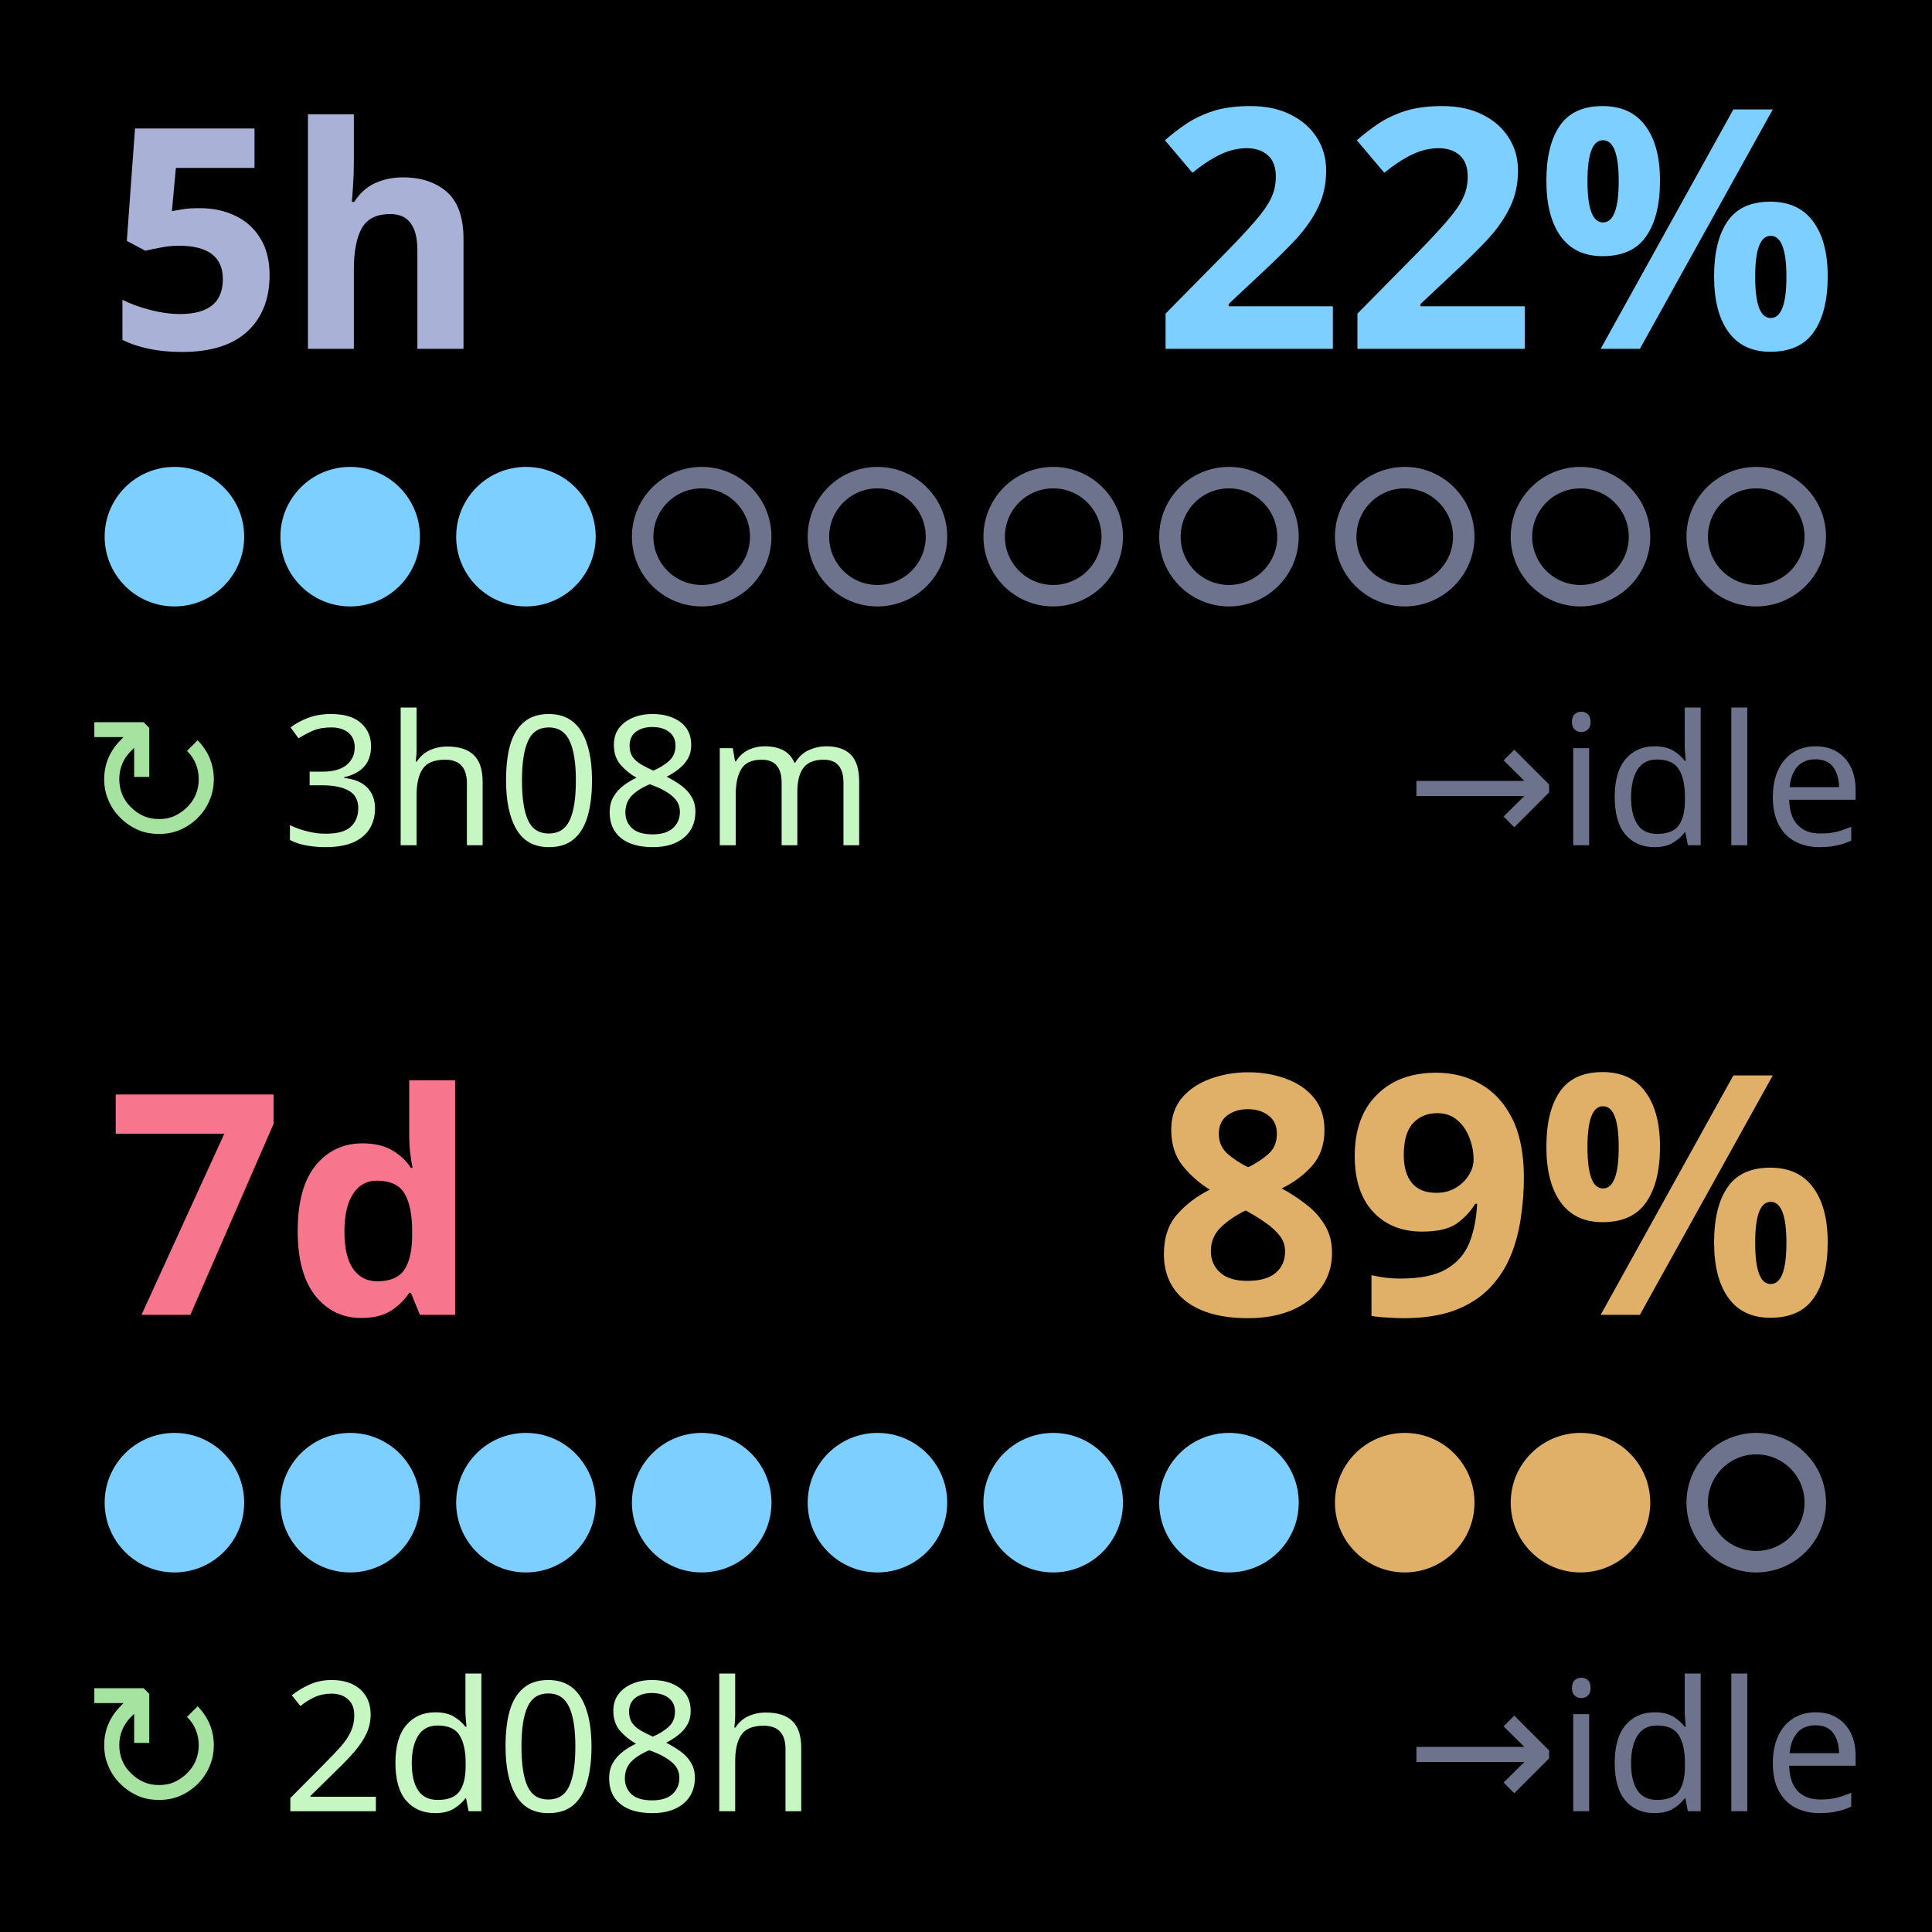
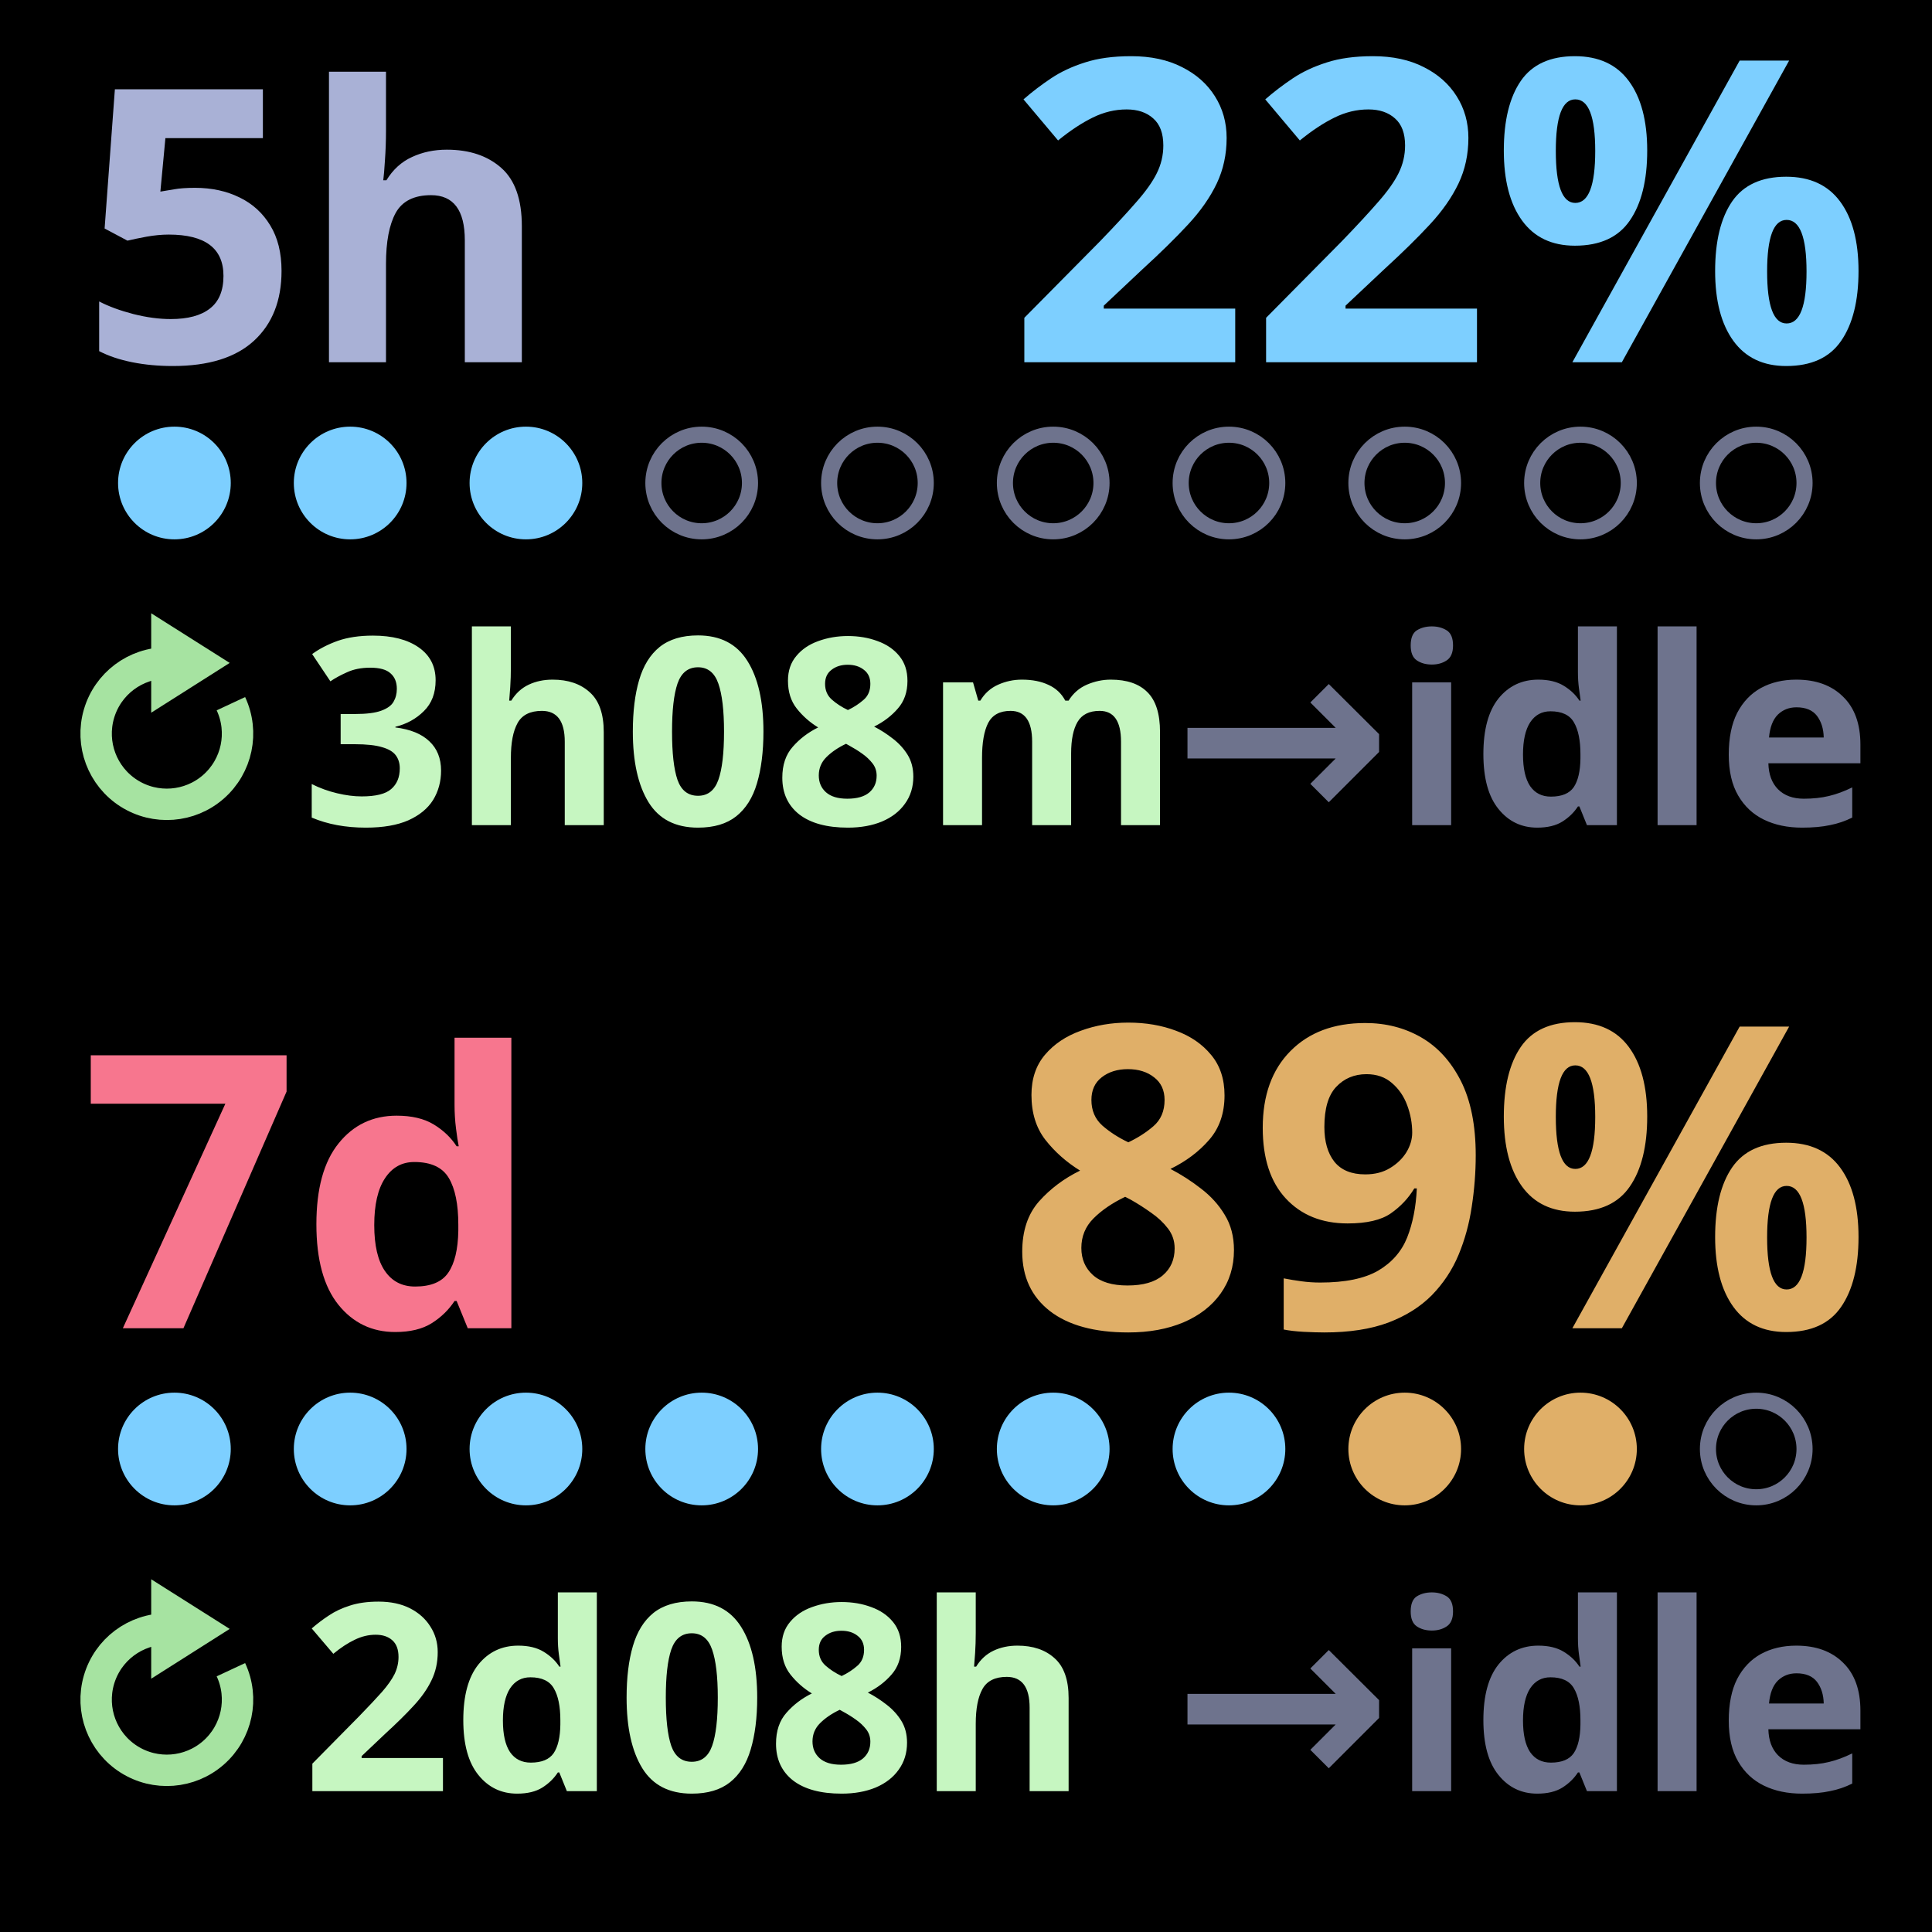
<svg xmlns="http://www.w3.org/2000/svg" width="144" height="144" viewBox="0 0 144 144" font-family="Segoe UI">
  <rect width="144" height="144" fill="#000000" />
-   <text x="8" y="26" font-size="23" font-weight="600" text-anchor="start" fill="#A9B1D6">5h</text>
-   <text x="137" y="26" font-size="25" font-weight="700" text-anchor="end" fill="#7DCFFF">22%</text>
-   <circle cx="13" cy="40" r="5.2" fill="#7DCFFF" />
-   <circle cx="26.1" cy="40" r="5.2" fill="#7DCFFF" />
-   <circle cx="39.2" cy="40" r="5.2" fill="#7DCFFF" />
-   <circle cx="52.3" cy="40" r="4.4" fill="none" stroke="#6E738D" stroke-width="1.6" />
-   <circle cx="65.4" cy="40" r="4.4" fill="none" stroke="#6E738D" stroke-width="1.6" />
-   <circle cx="78.5" cy="40" r="4.4" fill="none" stroke="#6E738D" stroke-width="1.6" />
-   <circle cx="91.6" cy="40" r="4.4" fill="none" stroke="#6E738D" stroke-width="1.6" />
-   <circle cx="104.7" cy="40" r="4.4" fill="none" stroke="#6E738D" stroke-width="1.6" />
-   <circle cx="117.8" cy="40" r="4.4" fill="none" stroke="#6E738D" stroke-width="1.6" />
-   <circle cx="130.9" cy="40" r="4.4" fill="none" stroke="#6E738D" stroke-width="1.6" />
-   <text x="6" y="63" font-size="13.5" font-weight="400" text-anchor="start" fill="#A6E3A1" font-family="Segoe UI Symbol">↻</text>
-   <text x="21" y="63" font-size="13.5" font-weight="400" text-anchor="start" fill="#C6F6C1">3h08m</text>
-   <text x="139" y="63" font-size="13.5" font-weight="400" text-anchor="end" fill="#6E738D">→idle</text>
-   <text x="8" y="98" font-size="23" font-weight="600" text-anchor="start" fill="#F7768E">7d</text>
-   <text x="137" y="98" font-size="25" font-weight="700" text-anchor="end" fill="#E0AF68">89%</text>
-   <circle cx="13" cy="112" r="5.2" fill="#7DCFFF" />
-   <circle cx="26.1" cy="112" r="5.2" fill="#7DCFFF" />
-   <circle cx="39.2" cy="112" r="5.2" fill="#7DCFFF" />
-   <circle cx="52.3" cy="112" r="5.2" fill="#7DCFFF" />
-   <circle cx="65.4" cy="112" r="5.2" fill="#7DCFFF" />
-   <circle cx="78.5" cy="112" r="5.2" fill="#7DCFFF" />
-   <circle cx="91.6" cy="112" r="5.2" fill="#7DCFFF" />
-   <circle cx="104.7" cy="112" r="5.2" fill="#E0AF68" />
-   <circle cx="117.8" cy="112" r="5.2" fill="#E0AF68" />
-   <circle cx="130.9" cy="112" r="4.4" fill="none" stroke="#6E738D" stroke-width="1.6" />
-   <text x="6" y="135" font-size="13.5" font-weight="400" text-anchor="start" fill="#A6E3A1" font-family="Segoe UI Symbol">↻</text>
-   <text x="21" y="135" font-size="13.5" font-weight="400" text-anchor="start" fill="#C6F6C1">2d08h</text>
-   <text x="139" y="135" font-size="13.5" font-weight="400" text-anchor="end" fill="#6E738D">→idle</text>
+   <text x="6" y="27" font-size="28.5" font-weight="600" text-anchor="start" fill="#A9B1D6" font-family="Bahnschrift SemiCondensed">5h</text>
+   <text x="139.5" y="27" font-size="31.5" font-weight="700" text-anchor="end" fill="#7DCFFF" font-family="Bahnschrift SemiCondensed">22%</text>
+   <circle cx="13" cy="36" r="4.2" fill="#7DCFFF" />
+   <circle cx="26.1" cy="36" r="4.2" fill="#7DCFFF" />
+   <circle cx="39.2" cy="36" r="4.2" fill="#7DCFFF" />
+   <circle cx="52.3" cy="36" r="3.6" fill="none" stroke="#6E738D" stroke-width="1.2" />
+   <circle cx="65.4" cy="36" r="3.6" fill="none" stroke="#6E738D" stroke-width="1.2" />
+   <circle cx="78.5" cy="36" r="3.6" fill="none" stroke="#6E738D" stroke-width="1.2" />
+   <circle cx="91.6" cy="36" r="3.6" fill="none" stroke="#6E738D" stroke-width="1.2" />
+   <circle cx="104.7" cy="36" r="3.6" fill="none" stroke="#6E738D" stroke-width="1.2" />
+   <circle cx="117.8" cy="36" r="3.6" fill="none" stroke="#6E738D" stroke-width="1.2" />
+   <circle cx="130.9" cy="36" r="3.6" fill="none" stroke="#6E738D" stroke-width="1.2" />
+   <path d="M17.21 52.45 A5.27 5.27 0 1 1 12.44 49.41" fill="none" stroke="#A6E3A1" stroke-width="2.34" />
+   <path d="M17.12 49.41 L11.27 53.12 L11.27 45.71 Z" fill="#A6E3A1" />
+   <text x="22.5" y="61.5" font-size="19.5" font-weight="600" text-anchor="start" fill="#C6F6C1" font-family="Bahnschrift Condensed">3h08m</text>
+   <text x="139.5" y="61.5" font-size="19.5" font-weight="600" text-anchor="end" fill="#6E738D" font-family="Bahnschrift Condensed">
+     <tspan font-family="Segoe UI">→</tspan>idle</text>
+   <text x="6" y="99" font-size="28.5" font-weight="600" text-anchor="start" fill="#F7768E" font-family="Bahnschrift SemiCondensed">7d</text>
+   <text x="139.5" y="99" font-size="31.5" font-weight="700" text-anchor="end" fill="#E0AF68" font-family="Bahnschrift SemiCondensed">89%</text>
+   <circle cx="13" cy="108" r="4.2" fill="#7DCFFF" />
+   <circle cx="26.1" cy="108" r="4.2" fill="#7DCFFF" />
+   <circle cx="39.2" cy="108" r="4.2" fill="#7DCFFF" />
+   <circle cx="52.3" cy="108" r="4.2" fill="#7DCFFF" />
+   <circle cx="65.4" cy="108" r="4.2" fill="#7DCFFF" />
+   <circle cx="78.5" cy="108" r="4.2" fill="#7DCFFF" />
+   <circle cx="91.6" cy="108" r="4.2" fill="#7DCFFF" />
+   <circle cx="104.7" cy="108" r="4.2" fill="#E0AF68" />
+   <circle cx="117.8" cy="108" r="4.2" fill="#E0AF68" />
+   <circle cx="130.9" cy="108" r="3.6" fill="none" stroke="#6E738D" stroke-width="1.2" />
+   <path d="M17.21 124.45 A5.27 5.27 0 1 1 12.44 121.41" fill="none" stroke="#A6E3A1" stroke-width="2.34" />
+   <path d="M17.12 121.41 L11.27 125.12 L11.27 117.71 Z" fill="#A6E3A1" />
+   <text x="22.5" y="133.5" font-size="19.5" font-weight="600" text-anchor="start" fill="#C6F6C1" font-family="Bahnschrift Condensed">2d08h</text>
+   <text x="139.5" y="133.5" font-size="19.5" font-weight="600" text-anchor="end" fill="#6E738D" font-family="Bahnschrift Condensed">
+     <tspan font-family="Segoe UI">→</tspan>idle</text>
</svg>
